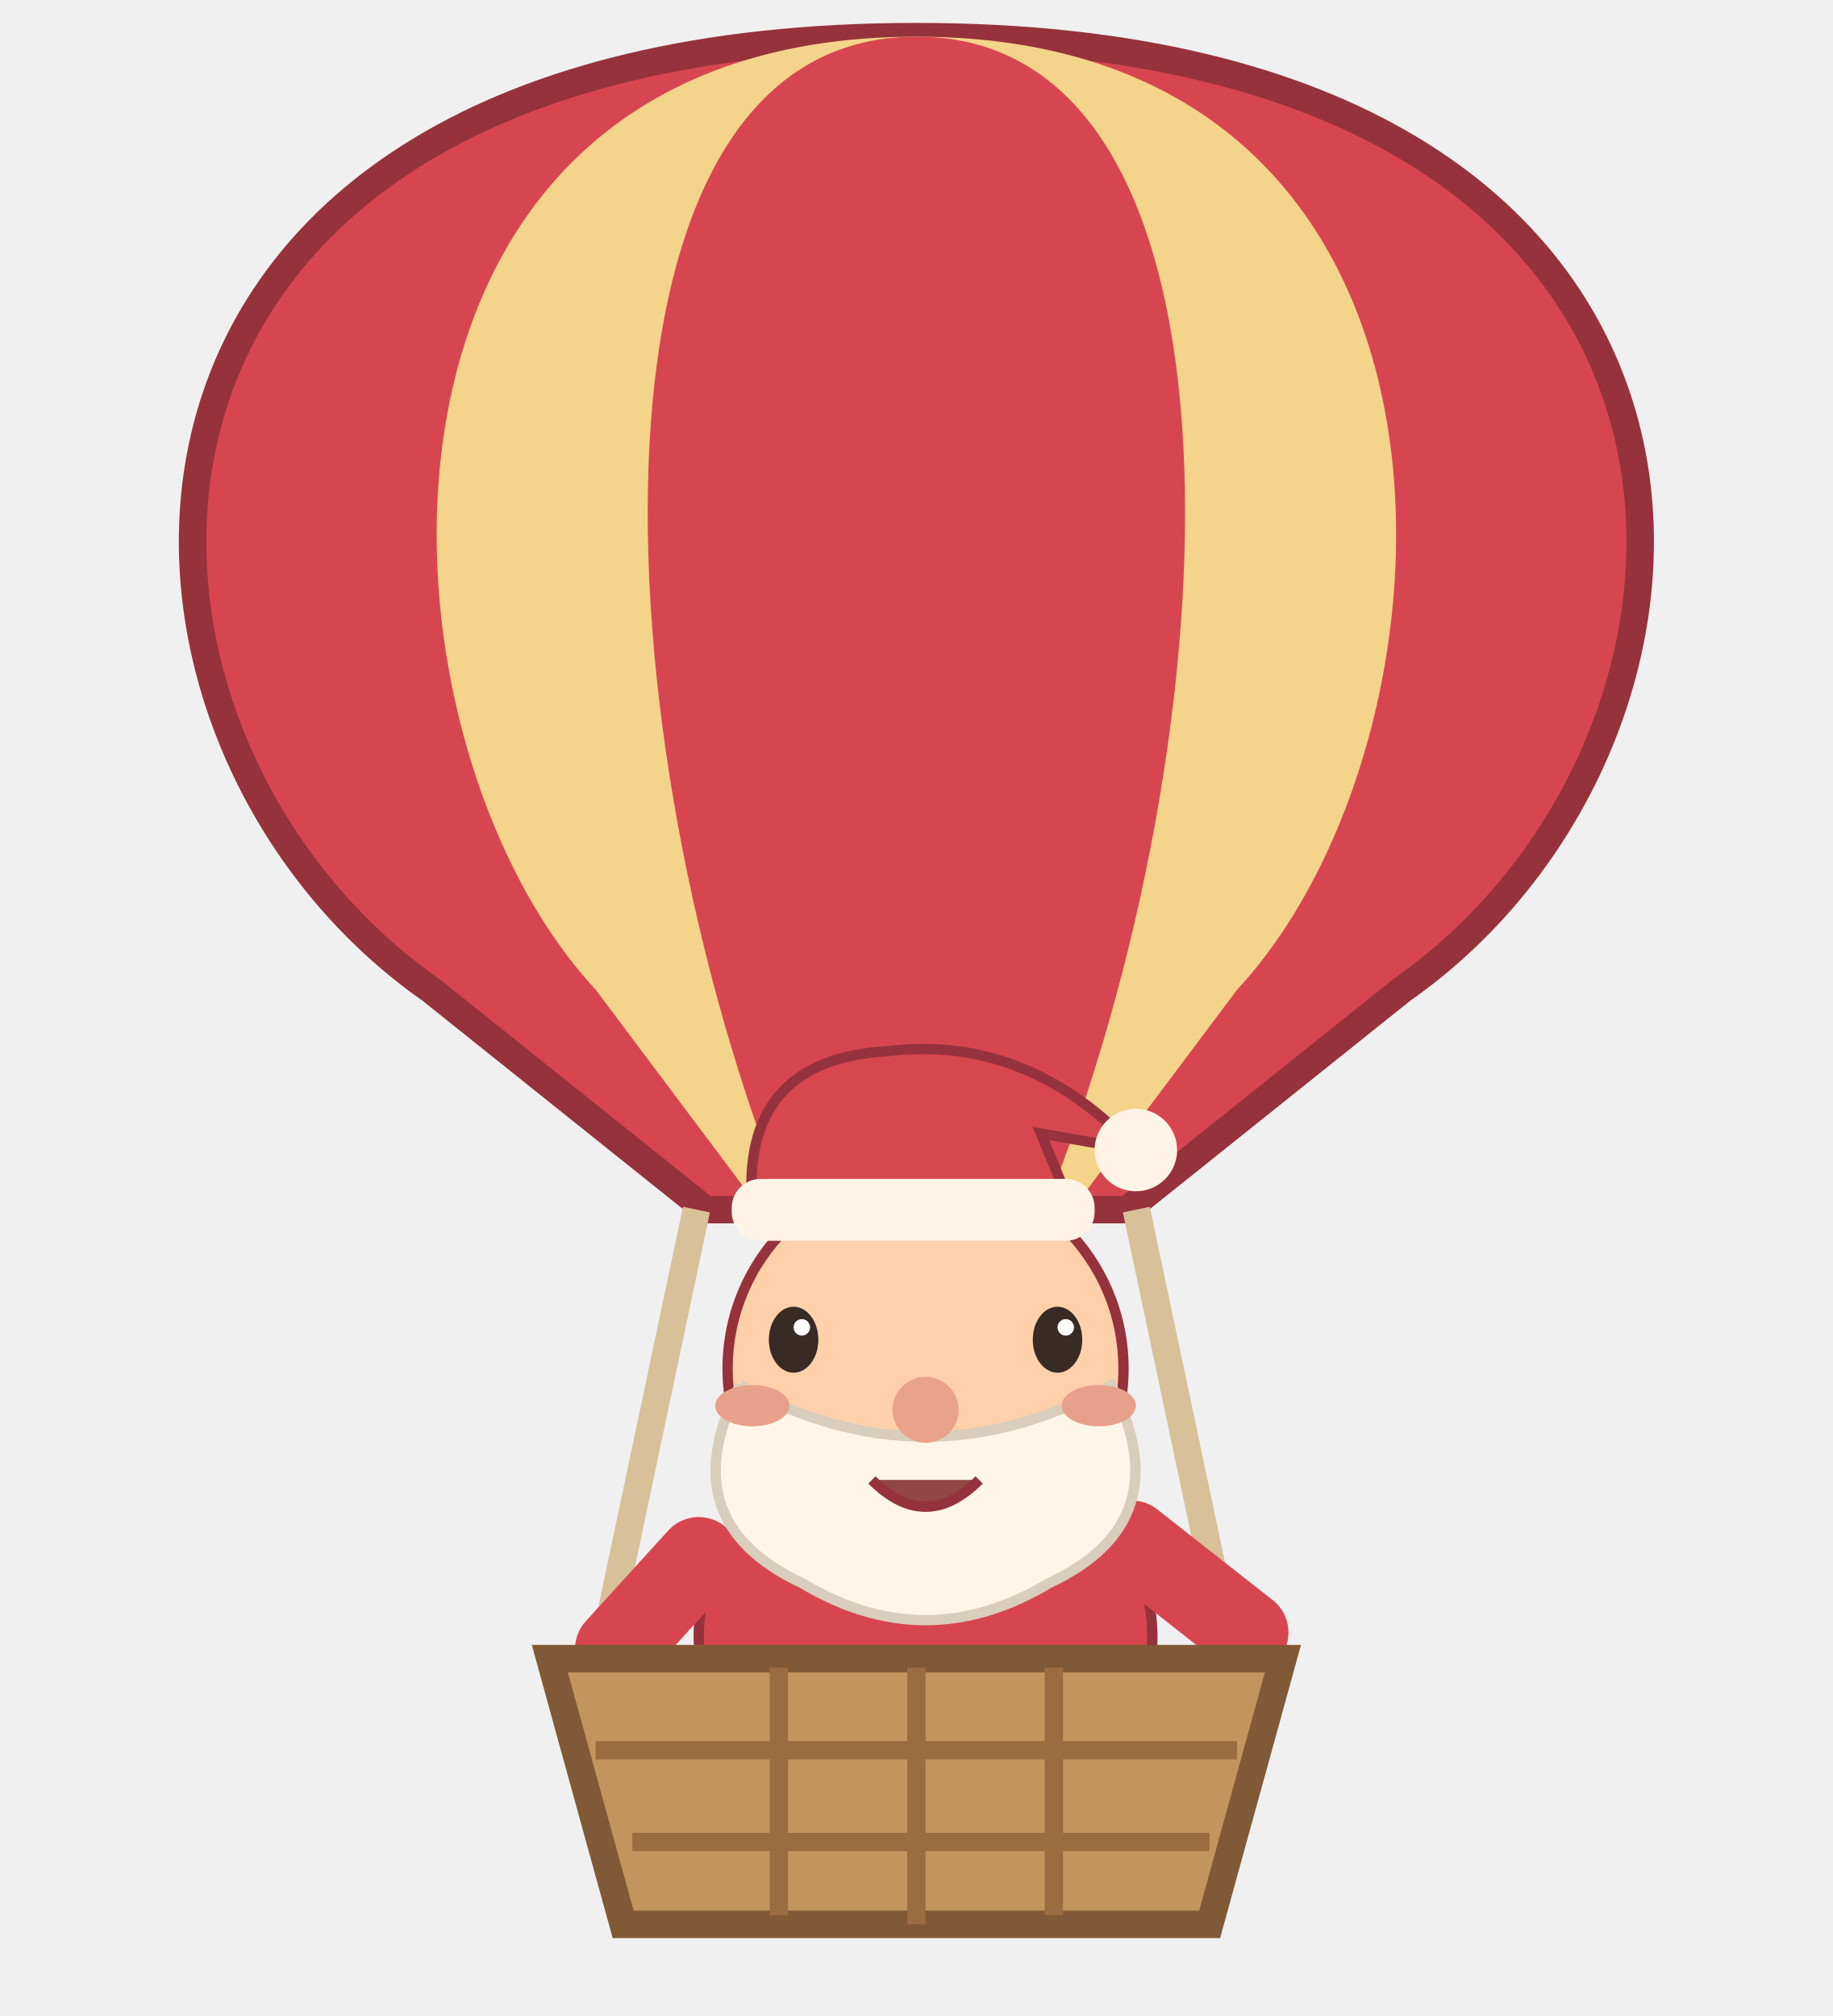
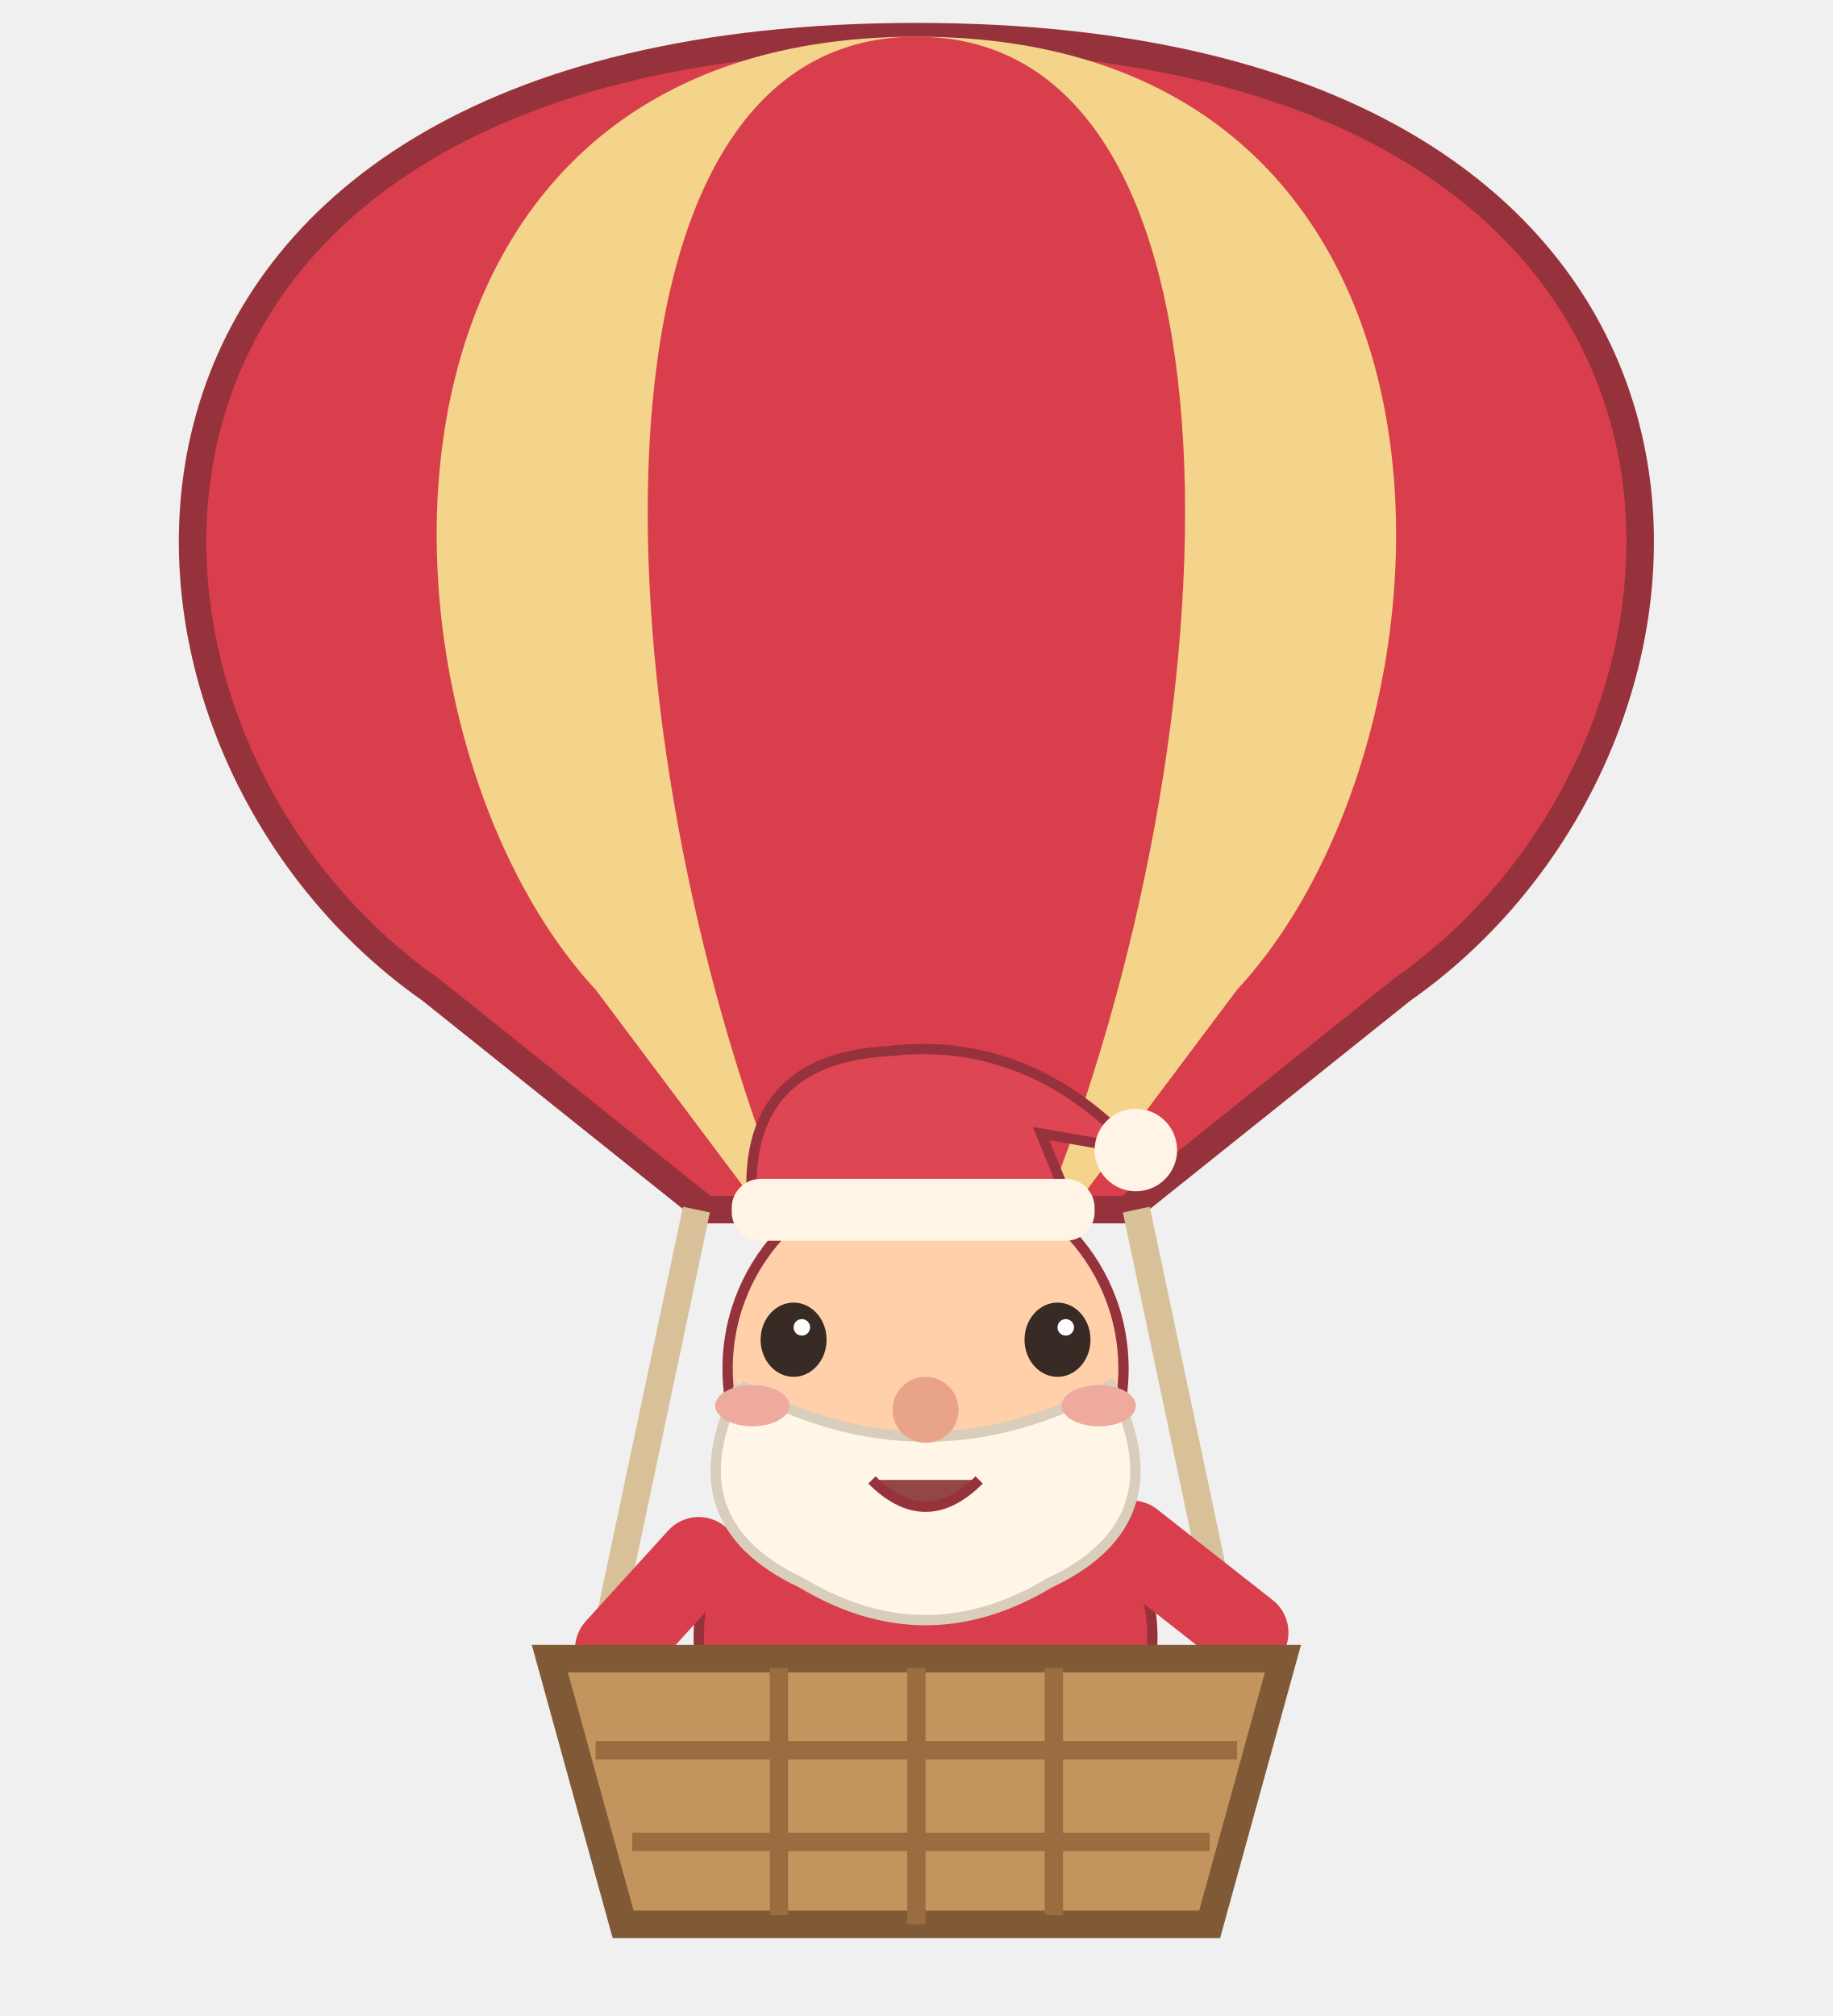
<svg xmlns="http://www.w3.org/2000/svg" viewBox="0 0 200 220">
-   <path d="M100 4C5 4 7 80 47 108L77 132H123L153 108C193 80 195 4 100 4Z" fill="#d74650" stroke="#96323b" stroke-width="3" />
+   <path d="M100 4C5 4 7 80 47 108L77 132H123L153 108C193 80 195 4 100 4Z" fill="#d93e4c" stroke="#96323b" stroke-width="3" />
  <path d="M100 4C36 4 39 80 65 108L83 132H117L135 108C161 80 164 4 100 4Z" fill="#f4d38a" />
-   <path d="M100 4C62 4 65 80 86 132H114C135 80 138 4 100 4Z" fill="#d74650" />
+   <path d="M100 4C62 4 65 80 86 132H114C135 80 138 4 100 4Z" fill="#d93e4c" />
  <path d="M76 132L65 184M124 132L135 184" stroke="#d8c099" stroke-width="3" />
  <g transform="translate(56 112) scale(.45)">
    <g stroke="#96323b" stroke-width="2.5">
      <path class="bt-step" d="M57 180H86V204H50Q43 196 57 180" fill="#26303b" />
      <path class="bt-step2" d="M115 180H143Q157 196 150 204H115Z" fill="#26303b" />
-       <ellipse cx="100" cy="148" rx="55" ry="48" fill="#d74650" />
+       <ellipse cx="100" cy="148" rx="55" ry="48" fill="#d93e4c" />
      <path d="M49 154H151V169H49Z" fill="#303039" />
      <rect x="89" y="152" width="22" height="19" rx="3" fill="#e6b84b" />
-       <path d="M45 129L25 151" stroke="#d74650" stroke-width="20" stroke-linecap="round" />
-       <path class="bt-wave" d="M150 125L178 147" stroke="#d74650" stroke-width="20" stroke-linecap="round" />
+       <path d="M45 129L25 151" stroke="#d93e4c" stroke-width="20" stroke-linecap="round" />
+       <path class="bt-wave" d="M150 125L178 147" stroke="#d93e4c" stroke-width="20" stroke-linecap="round" />
      <circle cx="100" cy="83" r="48" fill="#ffd0aa" />
      <path d="M55 87Q38 120 70 135Q100 153 130 135Q162 120 145 87Q100 112 55 87" fill="#fff6e7" stroke="#d9cdbb" />
      <path d="M87 110Q100 123 113 110" fill="#934644" />
    </g>
    <g fill="#382a24">
-       <ellipse cx="68" cy="76" rx="6" ry="8" />
-       <ellipse cx="132" cy="76" rx="6" ry="8" />
+       <ellipse cx="68" cy="76" rx="8" ry="9" />
+       <ellipse cx="132" cy="76" rx="8" ry="9" />
    </g>
    <g fill="white">
      <circle cx="70" cy="73" r="2" />
      <circle cx="134" cy="73" r="2" />
    </g>
-     <g fill="#e7a08b">
+     <g fill="#edaa9d">
      <ellipse cx="58" cy="92" rx="9" ry="5" />
      <ellipse cx="142" cy="92" rx="9" ry="5" />
    </g>
    <circle cx="100" cy="93" r="8" fill="#e9a38a" />
-     <path d="M58 44Q55 8 91 6Q125 2 151 30L128 26L137 48Z" fill="#d74750" stroke="#96323d" stroke-width="2.5" />
+     <path d="M58 44Q55 8 91 6Q125 2 151 30L128 26L137 48Z" fill="#df4653" stroke="#96323d" stroke-width="2.5" />
    <circle cx="151" cy="30" r="10" fill="#fff4e6" />
    <rect x="53" y="37" width="88" height="15" rx="7" fill="#fff4e6" />
  </g>
  <path d="M60 181H140L132 210H68Z" fill="#c4945e" stroke="#805a36" stroke-width="3" />
  <path d="M65 191H135M69 201H132M85 182V209M100 182V210M115 182V209" stroke="#9b6c40" stroke-width="2" />
</svg>
